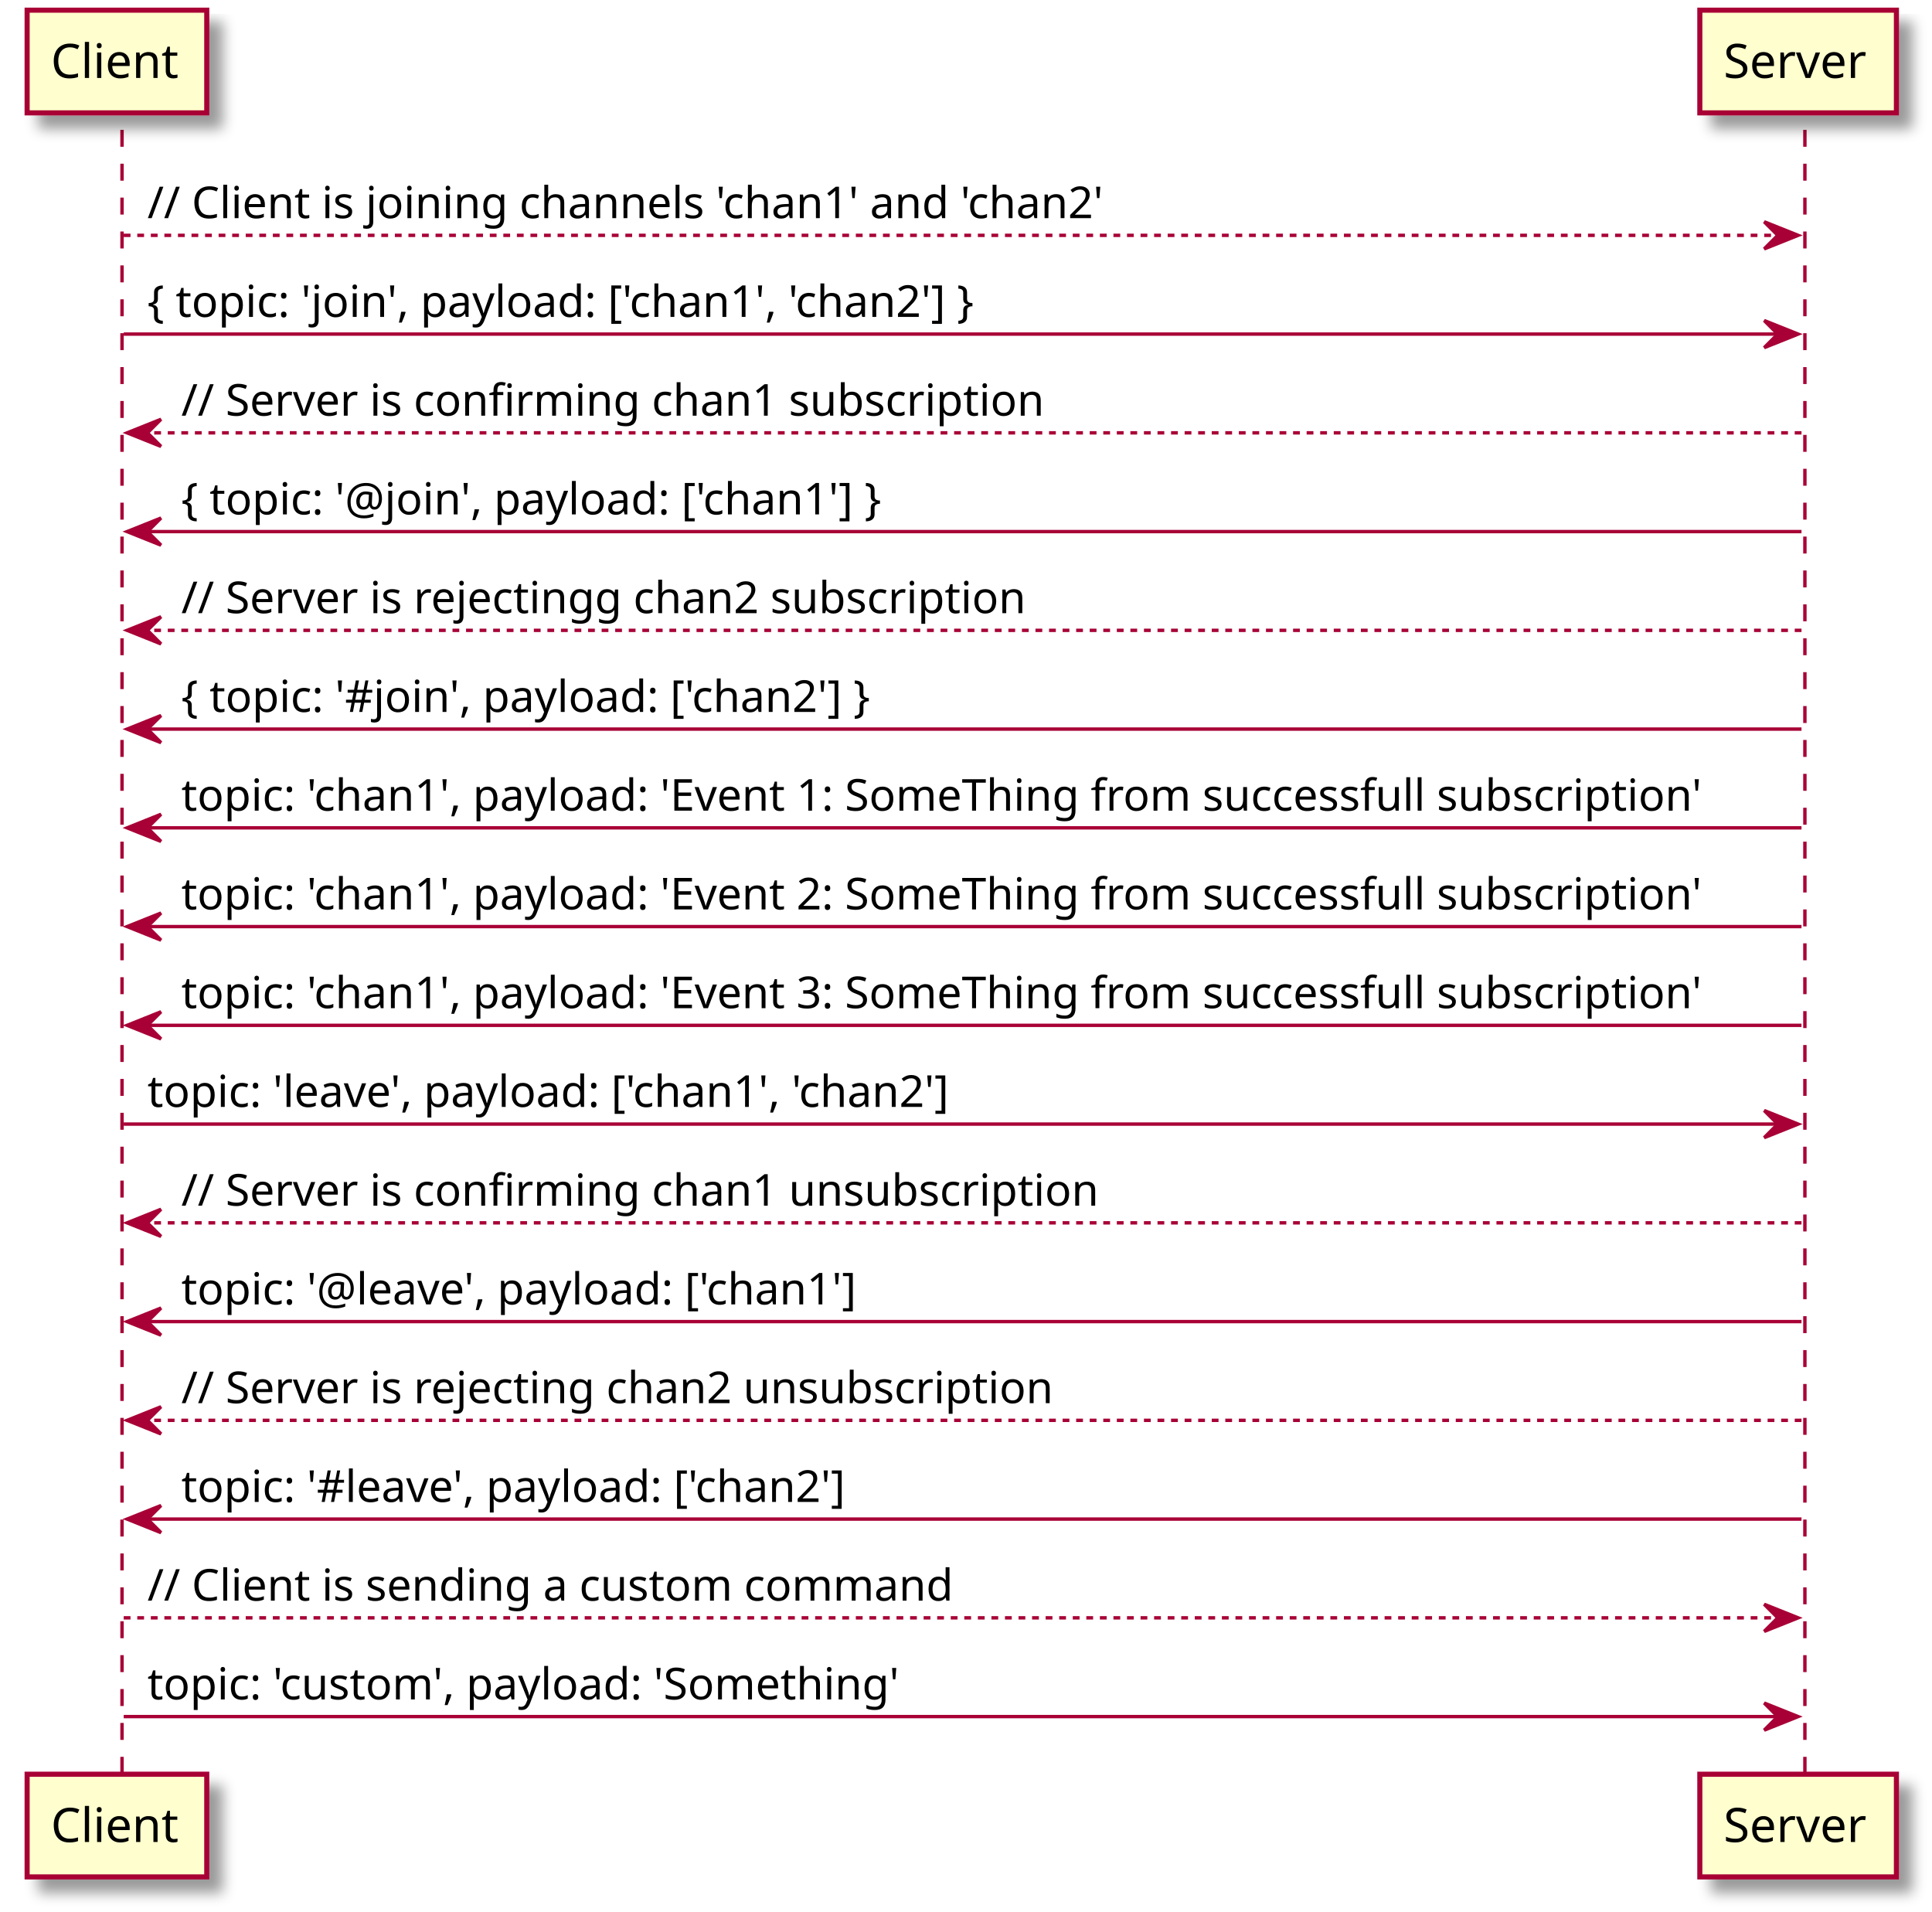
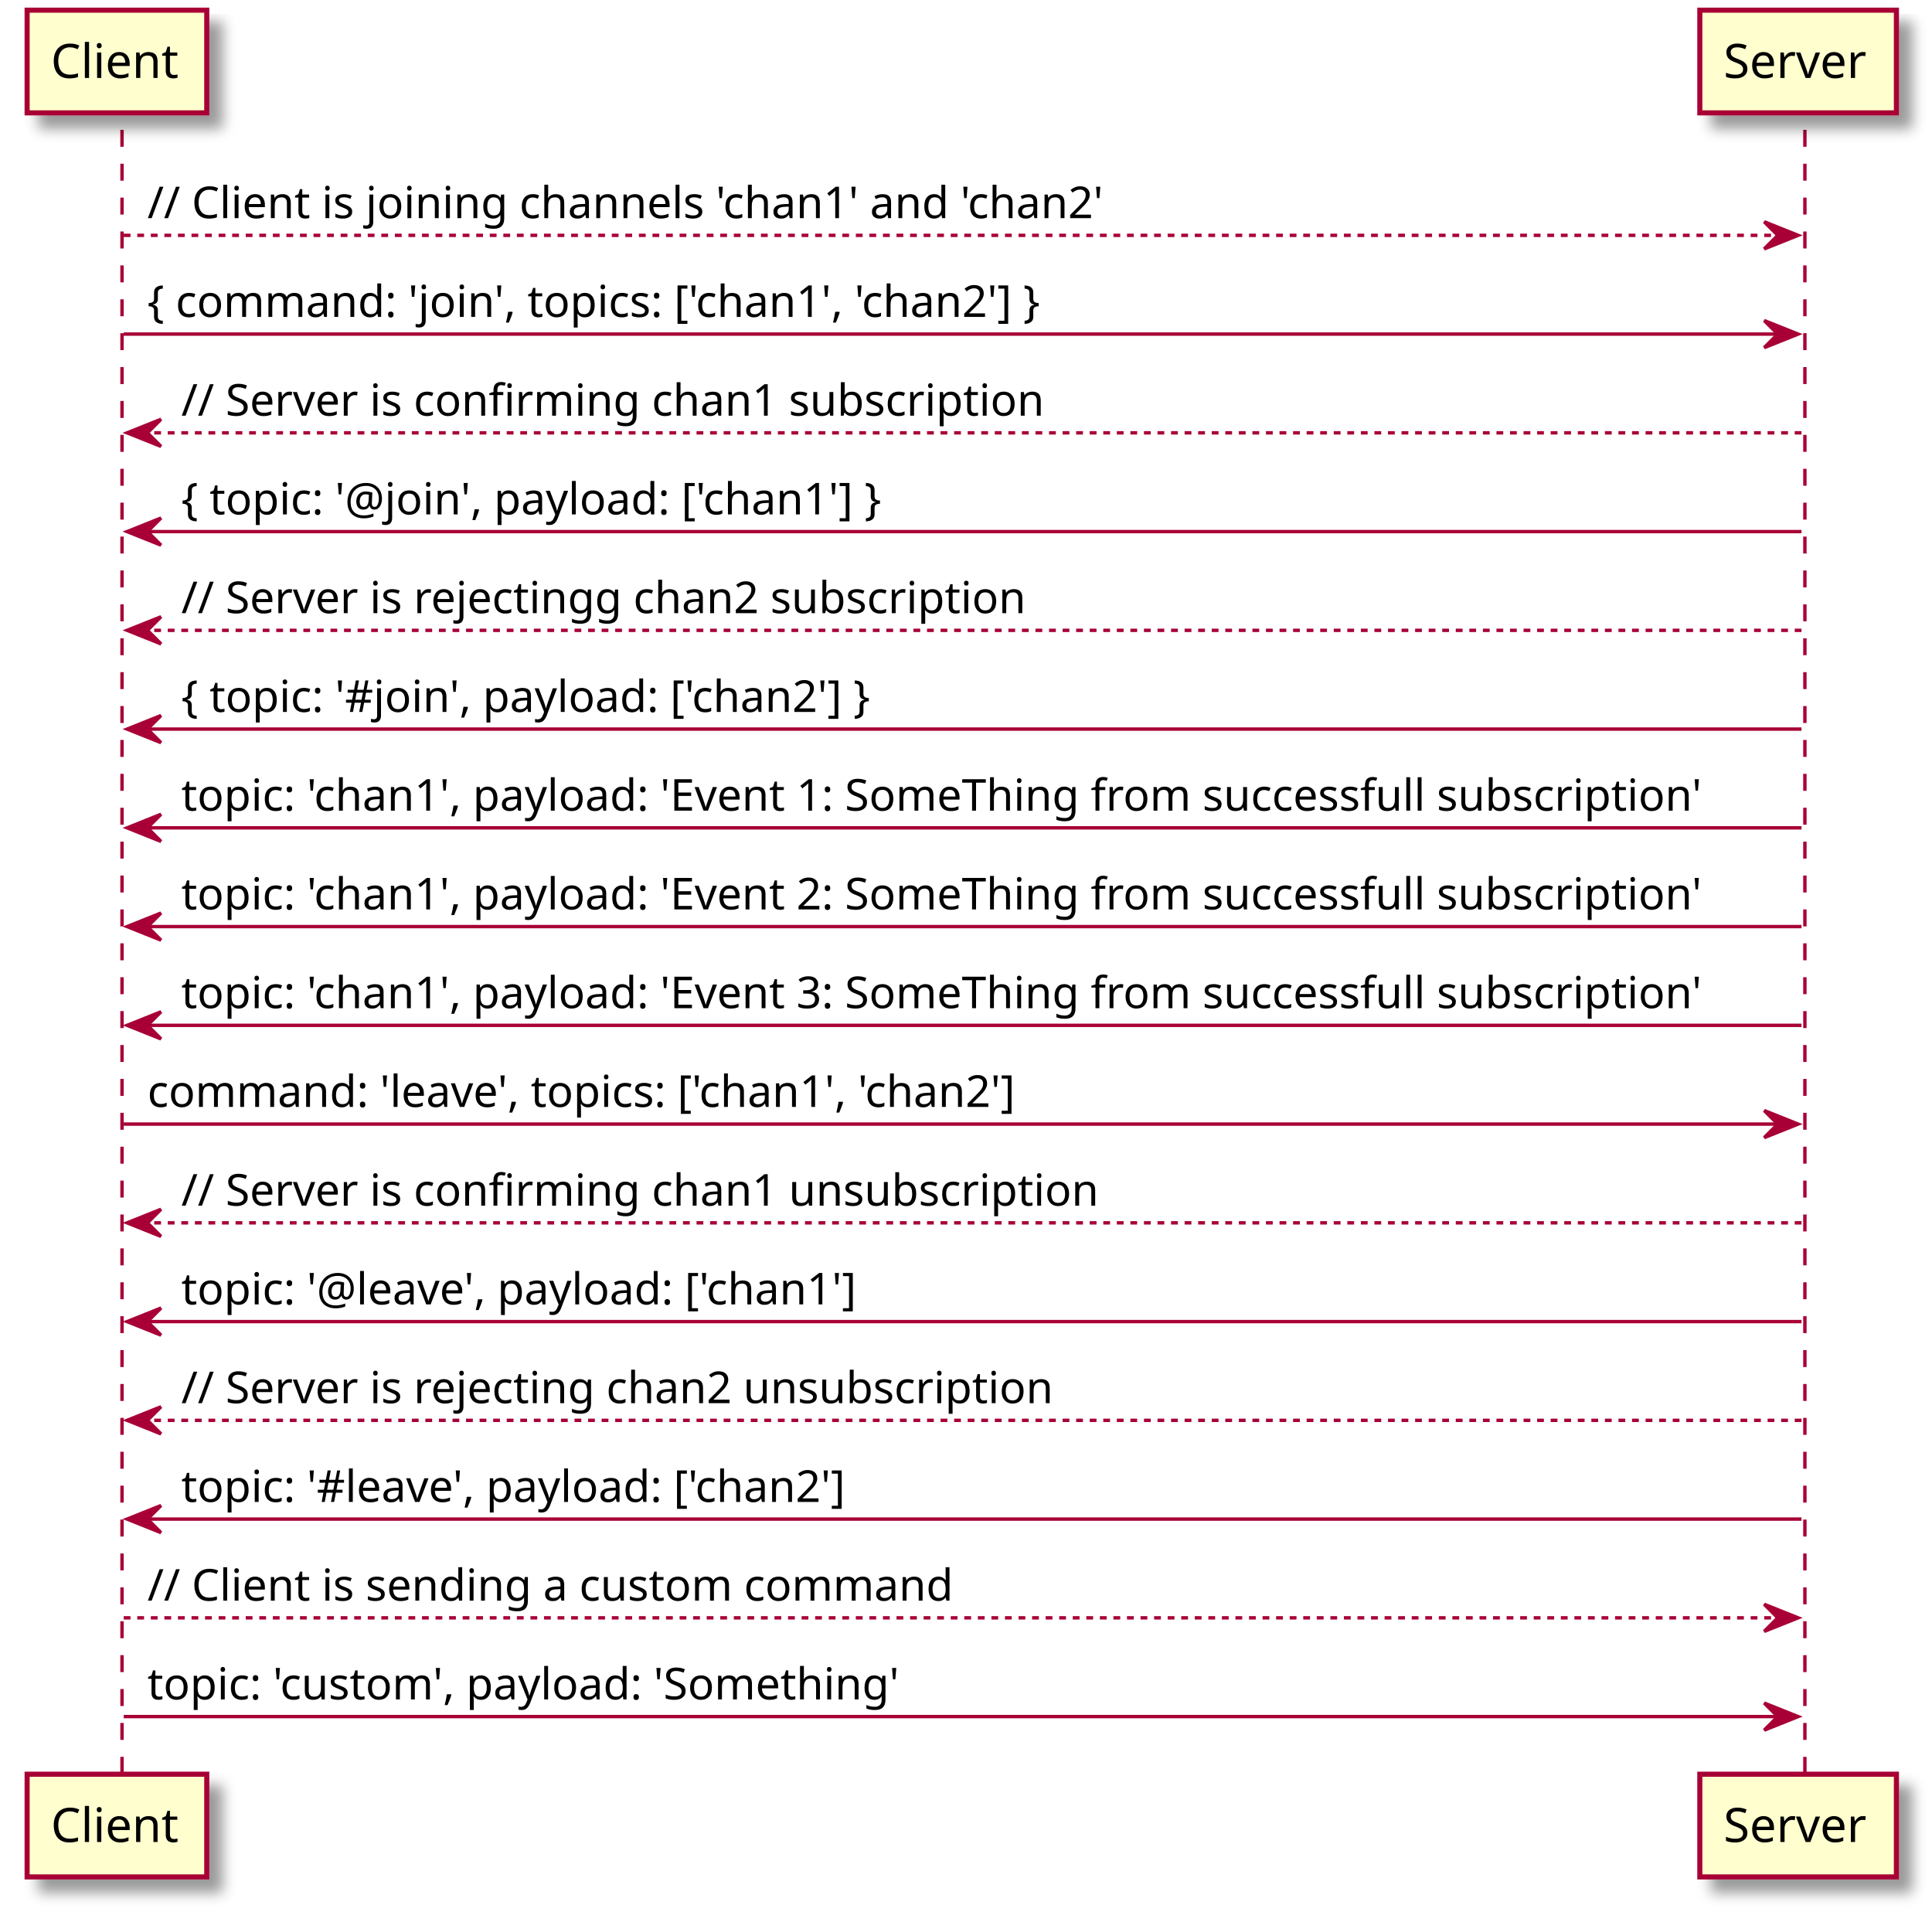
<svg xmlns="http://www.w3.org/2000/svg" contentScriptType="application/ecmascript" contentStyleType="text/css" height="564px" preserveAspectRatio="none" style="width:570px;height:564px;" version="1.1" viewBox="0 0 570 564" width="570px" zoomAndPan="magnify">
  <defs>
    <filter height="300%" id="f1m8kosjzlgb26" width="300%" x="-1" y="-1">
      <feGaussianBlur result="blurOut" stdDeviation="2.0" />
      <feColorMatrix in="blurOut" result="blurOut2" type="matrix" values="0 0 0 0 0 0 0 0 0 0 0 0 0 0 0 0 0 0 .4 0" />
      <feOffset dx="4.0" dy="4.0" in="blurOut2" result="blurOut3" />
      <feBlend in="SourceGraphic" in2="blurOut3" mode="normal" />
    </filter>
  </defs>
  <g>
    <line style="stroke: #A80036; stroke-width: 1.0; stroke-dasharray: 5.0,5.0;" x1="36" x2="36" y1="38.297" y2="524.422" />
    <line style="stroke: #A80036; stroke-width: 1.0; stroke-dasharray: 5.0,5.0;" x1="532.5" x2="532.5" y1="38.297" y2="524.422" />
    <rect fill="#FEFECE" filter="url(#f1m8kosjzlgb26)" height="30.297" style="stroke: #A80036; stroke-width: 1.5;" width="53" x="8" y="3" />
    <text fill="#000000" font-family="sans-serif" font-size="14" lengthAdjust="spacingAndGlyphs" textLength="39" x="15" y="22.995">Client</text>
    <rect fill="#FEFECE" filter="url(#f1m8kosjzlgb26)" height="30.297" style="stroke: #A80036; stroke-width: 1.5;" width="53" x="8" y="523.422" />
    <text fill="#000000" font-family="sans-serif" font-size="14" lengthAdjust="spacingAndGlyphs" textLength="39" x="15" y="543.417">Client</text>
    <rect fill="#FEFECE" filter="url(#f1m8kosjzlgb26)" height="30.297" style="stroke: #A80036; stroke-width: 1.5;" width="58" x="501.5" y="3" />
    <text fill="#000000" font-family="sans-serif" font-size="14" lengthAdjust="spacingAndGlyphs" textLength="44" x="508.5" y="22.995">Server</text>
    <rect fill="#FEFECE" filter="url(#f1m8kosjzlgb26)" height="30.297" style="stroke: #A80036; stroke-width: 1.5;" width="58" x="501.5" y="523.422" />
    <text fill="#000000" font-family="sans-serif" font-size="14" lengthAdjust="spacingAndGlyphs" textLength="44" x="508.5" y="543.417">Server</text>
    <polygon fill="#A80036" points="520.5,65.43,530.5,69.43,520.5,73.43,524.5,69.43" style="stroke: #A80036; stroke-width: 1.0;" />
    <line style="stroke: #A80036; stroke-width: 1.0; stroke-dasharray: 2.0,2.0;" x1="36.5" x2="526.5" y1="69.43" y2="69.43" />
    <text fill="#000000" font-family="sans-serif" font-size="13" lengthAdjust="spacingAndGlyphs" textLength="294" x="43.5" y="64.364">// Client is joining channels 'chan1' and 'chan2'</text>
    <polygon fill="#A80036" points="520.5,94.562,530.5,98.562,520.5,102.562,524.5,98.562" style="stroke: #A80036; stroke-width: 1.0;" />
    <line style="stroke: #A80036; stroke-width: 1.0;" x1="36.5" x2="526.5" y1="98.562" y2="98.562" />
-     <text fill="#000000" font-family="sans-serif" font-size="13" lengthAdjust="spacingAndGlyphs" textLength="265" x="43.5" y="93.497">{ topic: 'join', payload: ['chan1', 'chan2'] }</text>
+     <text fill="#000000" font-family="sans-serif" font-size="13" lengthAdjust="spacingAndGlyphs" textLength="265" x="43.5" y="93.497">{ command: 'join', topics: ['chan1', 'chan2'] }</text>
    <polygon fill="#A80036" points="47.5,123.695,37.5,127.695,47.5,131.695,43.5,127.695" style="stroke: #A80036; stroke-width: 1.0;" />
    <line style="stroke: #A80036; stroke-width: 1.0; stroke-dasharray: 2.0,2.0;" x1="41.5" x2="531.5" y1="127.695" y2="127.695" />
    <text fill="#000000" font-family="sans-serif" font-size="13" lengthAdjust="spacingAndGlyphs" textLength="263" x="53.5" y="122.629">// Server is confirming chan1 subscription</text>
    <polygon fill="#A80036" points="47.5,152.828,37.5,156.828,47.5,160.828,43.5,156.828" style="stroke: #A80036; stroke-width: 1.0;" />
    <line style="stroke: #A80036; stroke-width: 1.0;" x1="41.5" x2="531.5" y1="156.828" y2="156.828" />
    <text fill="#000000" font-family="sans-serif" font-size="13" lengthAdjust="spacingAndGlyphs" textLength="225" x="53.5" y="151.762">{ topic: '@join', payload: ['chan1'] }</text>
    <polygon fill="#A80036" points="47.5,181.961,37.5,185.961,47.5,189.961,43.5,185.961" style="stroke: #A80036; stroke-width: 1.0;" />
    <line style="stroke: #A80036; stroke-width: 1.0; stroke-dasharray: 2.0,2.0;" x1="41.5" x2="531.5" y1="185.961" y2="185.961" />
    <text fill="#000000" font-family="sans-serif" font-size="13" lengthAdjust="spacingAndGlyphs" textLength="259" x="53.5" y="180.895">// Server is rejectingg chan2 subscription</text>
    <polygon fill="#A80036" points="47.5,211.094,37.5,215.094,47.5,219.094,43.5,215.094" style="stroke: #A80036; stroke-width: 1.0;" />
    <line style="stroke: #A80036; stroke-width: 1.0;" x1="41.5" x2="531.5" y1="215.094" y2="215.094" />
    <text fill="#000000" font-family="sans-serif" font-size="13" lengthAdjust="spacingAndGlyphs" textLength="223" x="53.5" y="210.028">{ topic: '#join', payload: ['chan2'] }</text>
    <polygon fill="#A80036" points="47.5,240.227,37.5,244.227,47.5,248.227,43.5,244.227" style="stroke: #A80036; stroke-width: 1.0;" />
    <line style="stroke: #A80036; stroke-width: 1.0;" x1="41.5" x2="531.5" y1="244.227" y2="244.227" />
    <text fill="#000000" font-family="sans-serif" font-size="13" lengthAdjust="spacingAndGlyphs" textLength="472" x="53.5" y="239.161">topic: 'chan1', payload: 'Event 1: SomeThing from successfull subscription'</text>
    <polygon fill="#A80036" points="47.5,269.359,37.5,273.359,47.5,277.359,43.5,273.359" style="stroke: #A80036; stroke-width: 1.0;" />
    <line style="stroke: #A80036; stroke-width: 1.0;" x1="41.5" x2="531.5" y1="273.359" y2="273.359" />
    <text fill="#000000" font-family="sans-serif" font-size="13" lengthAdjust="spacingAndGlyphs" textLength="472" x="53.5" y="268.293">topic: 'chan1', payload: 'Event 2: SomeThing from successfull subscription'</text>
    <polygon fill="#A80036" points="47.5,298.492,37.5,302.492,47.5,306.492,43.5,302.492" style="stroke: #A80036; stroke-width: 1.0;" />
    <line style="stroke: #A80036; stroke-width: 1.0;" x1="41.5" x2="531.5" y1="302.492" y2="302.492" />
    <text fill="#000000" font-family="sans-serif" font-size="13" lengthAdjust="spacingAndGlyphs" textLength="472" x="53.5" y="297.426">topic: 'chan1', payload: 'Event 3: SomeThing from successfull subscription'</text>
    <polygon fill="#A80036" points="520.5,327.625,530.5,331.625,520.5,335.625,524.5,331.625" style="stroke: #A80036; stroke-width: 1.0;" />
    <line style="stroke: #A80036; stroke-width: 1.0;" x1="36.5" x2="526.5" y1="331.625" y2="331.625" />
-     <text fill="#000000" font-family="sans-serif" font-size="13" lengthAdjust="spacingAndGlyphs" textLength="253" x="43.5" y="326.559">topic: 'leave', payload: ['chan1', 'chan2']</text>
+     <text fill="#000000" font-family="sans-serif" font-size="13" lengthAdjust="spacingAndGlyphs" textLength="253" x="43.5" y="326.559">command: 'leave', topics: ['chan1', 'chan2']</text>
    <polygon fill="#A80036" points="47.5,356.758,37.5,360.758,47.5,364.758,43.5,360.758" style="stroke: #A80036; stroke-width: 1.0;" />
    <line style="stroke: #A80036; stroke-width: 1.0; stroke-dasharray: 2.0,2.0;" x1="41.5" x2="531.5" y1="360.758" y2="360.758" />
    <text fill="#000000" font-family="sans-serif" font-size="13" lengthAdjust="spacingAndGlyphs" textLength="279" x="53.5" y="355.692">// Server is confirming chan1 unsubscription</text>
    <polygon fill="#A80036" points="47.5,385.891,37.5,389.891,47.5,393.891,43.5,389.891" style="stroke: #A80036; stroke-width: 1.0;" />
    <line style="stroke: #A80036; stroke-width: 1.0;" x1="41.5" x2="531.5" y1="389.891" y2="389.891" />
    <text fill="#000000" font-family="sans-serif" font-size="13" lengthAdjust="spacingAndGlyphs" textLength="213" x="53.5" y="384.825">topic: '@leave', payload: ['chan1']</text>
    <polygon fill="#A80036" points="47.5,415.023,37.5,419.023,47.5,423.023,43.5,419.023" style="stroke: #A80036; stroke-width: 1.0;" />
    <line style="stroke: #A80036; stroke-width: 1.0; stroke-dasharray: 2.0,2.0;" x1="41.5" x2="531.5" y1="419.023" y2="419.023" />
    <text fill="#000000" font-family="sans-serif" font-size="13" lengthAdjust="spacingAndGlyphs" textLength="267" x="53.5" y="413.957">// Server is rejecting chan2 unsubscription</text>
    <polygon fill="#A80036" points="47.5,444.156,37.5,448.156,47.5,452.156,43.5,448.156" style="stroke: #A80036; stroke-width: 1.0;" />
    <line style="stroke: #A80036; stroke-width: 1.0;" x1="41.5" x2="531.5" y1="448.156" y2="448.156" />
    <text fill="#000000" font-family="sans-serif" font-size="13" lengthAdjust="spacingAndGlyphs" textLength="211" x="53.5" y="443.09">topic: '#leave', payload: ['chan2']</text>
    <polygon fill="#A80036" points="520.5,473.289,530.5,477.289,520.5,481.289,524.5,477.289" style="stroke: #A80036; stroke-width: 1.0;" />
    <line style="stroke: #A80036; stroke-width: 1.0; stroke-dasharray: 2.0,2.0;" x1="36.5" x2="526.5" y1="477.289" y2="477.289" />
    <text fill="#000000" font-family="sans-serif" font-size="13" lengthAdjust="spacingAndGlyphs" textLength="249" x="43.5" y="472.223">// Client is sending a custom command</text>
    <polygon fill="#A80036" points="520.5,502.422,530.5,506.422,520.5,510.422,524.5,506.422" style="stroke: #A80036; stroke-width: 1.0;" />
    <line style="stroke: #A80036; stroke-width: 1.0;" x1="36.5" x2="526.5" y1="506.422" y2="506.422" />
    <text fill="#000000" font-family="sans-serif" font-size="13" lengthAdjust="spacingAndGlyphs" textLength="235" x="43.5" y="501.356">topic: 'custom', payload: 'Something'</text>
  </g>
</svg>
